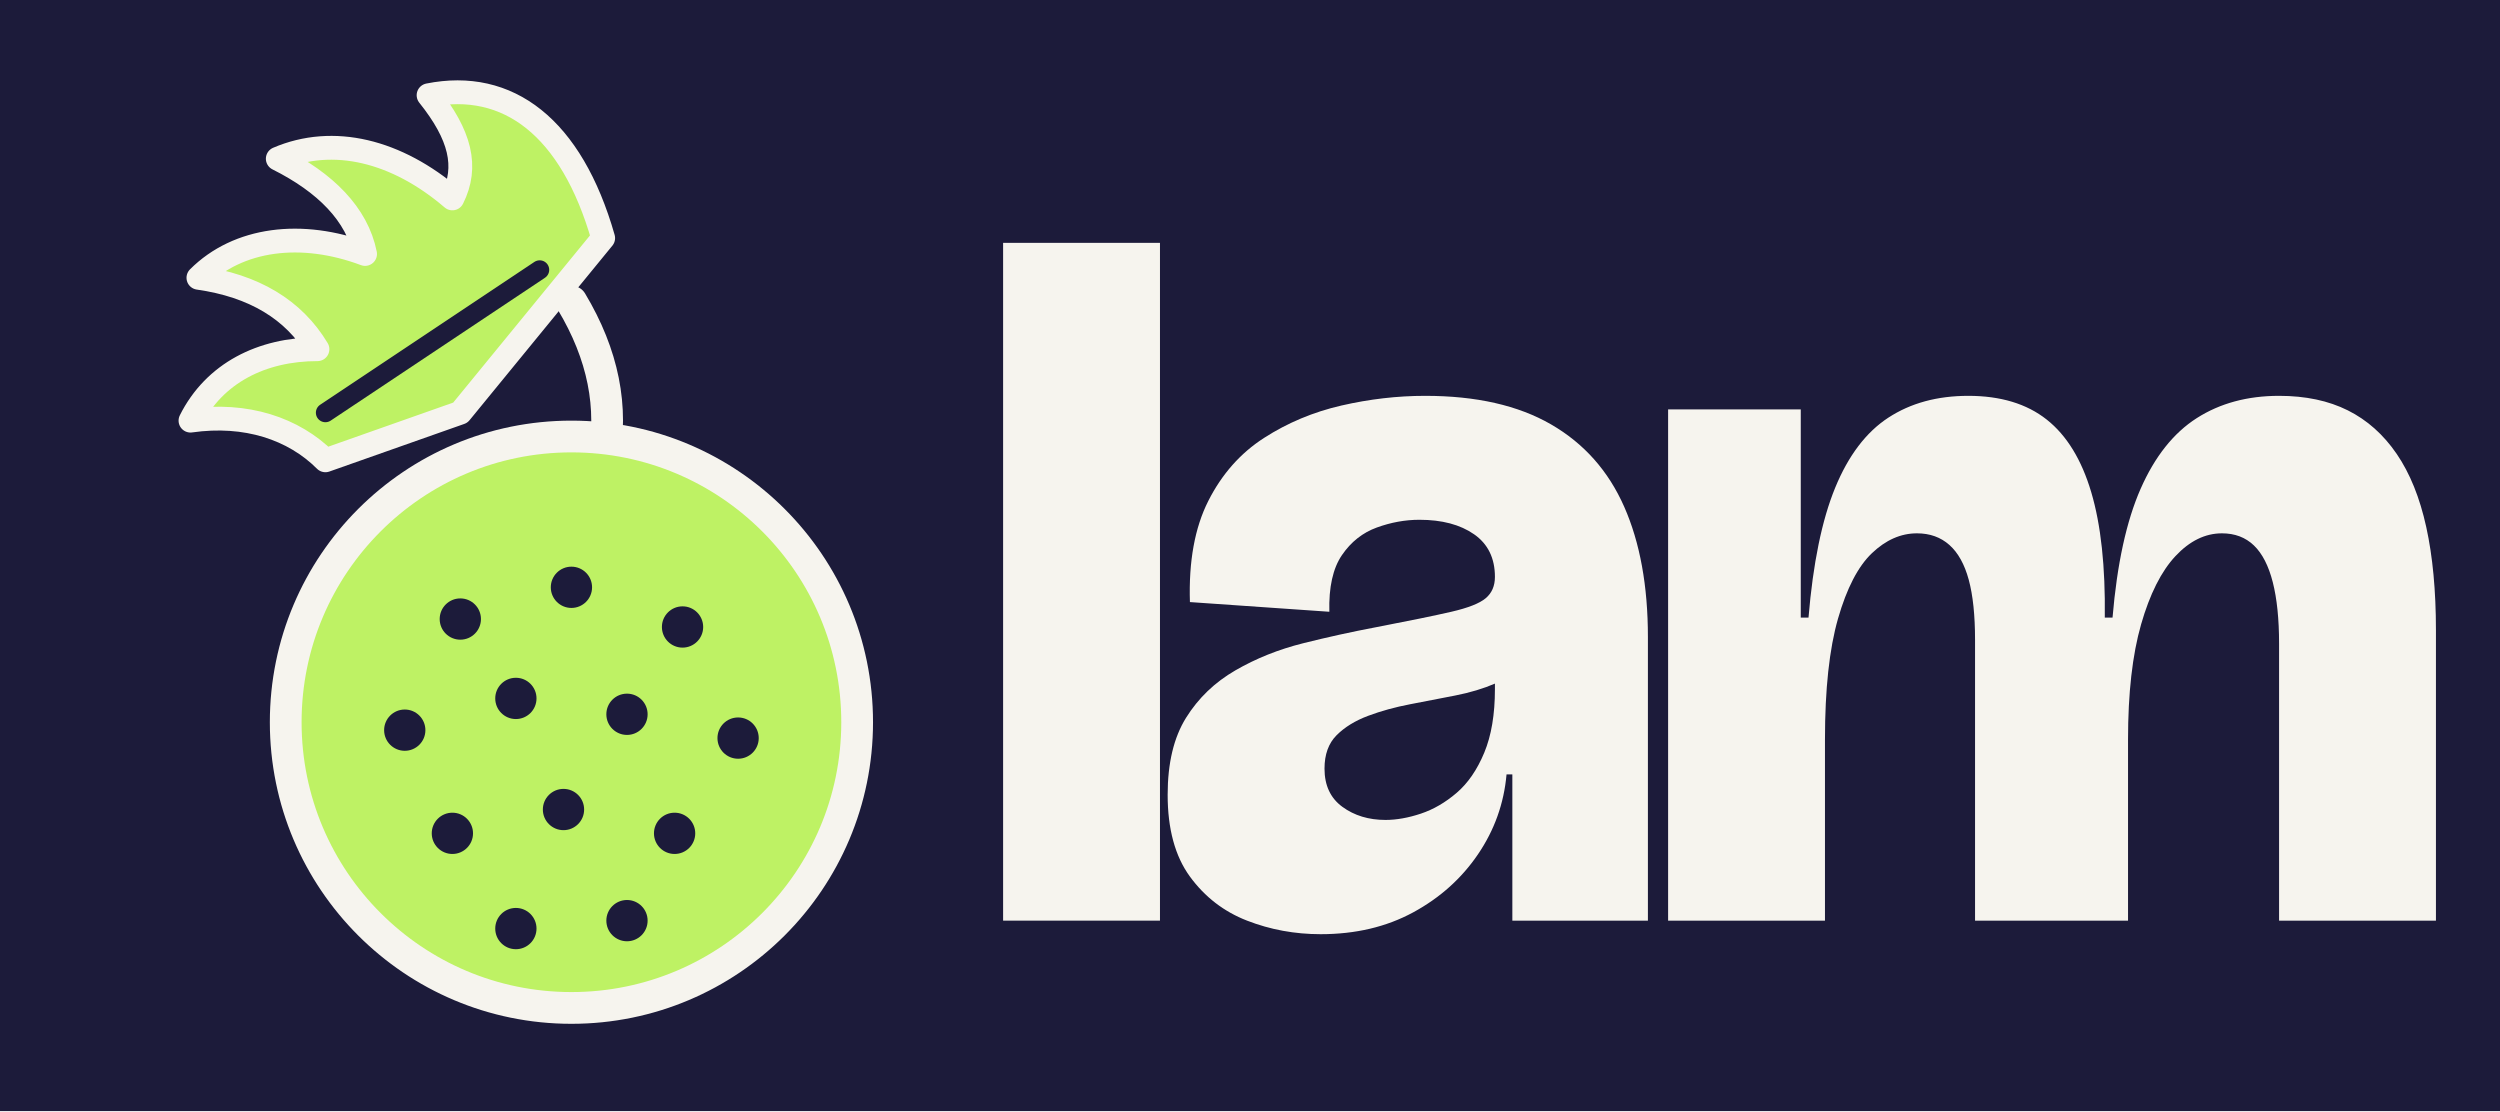
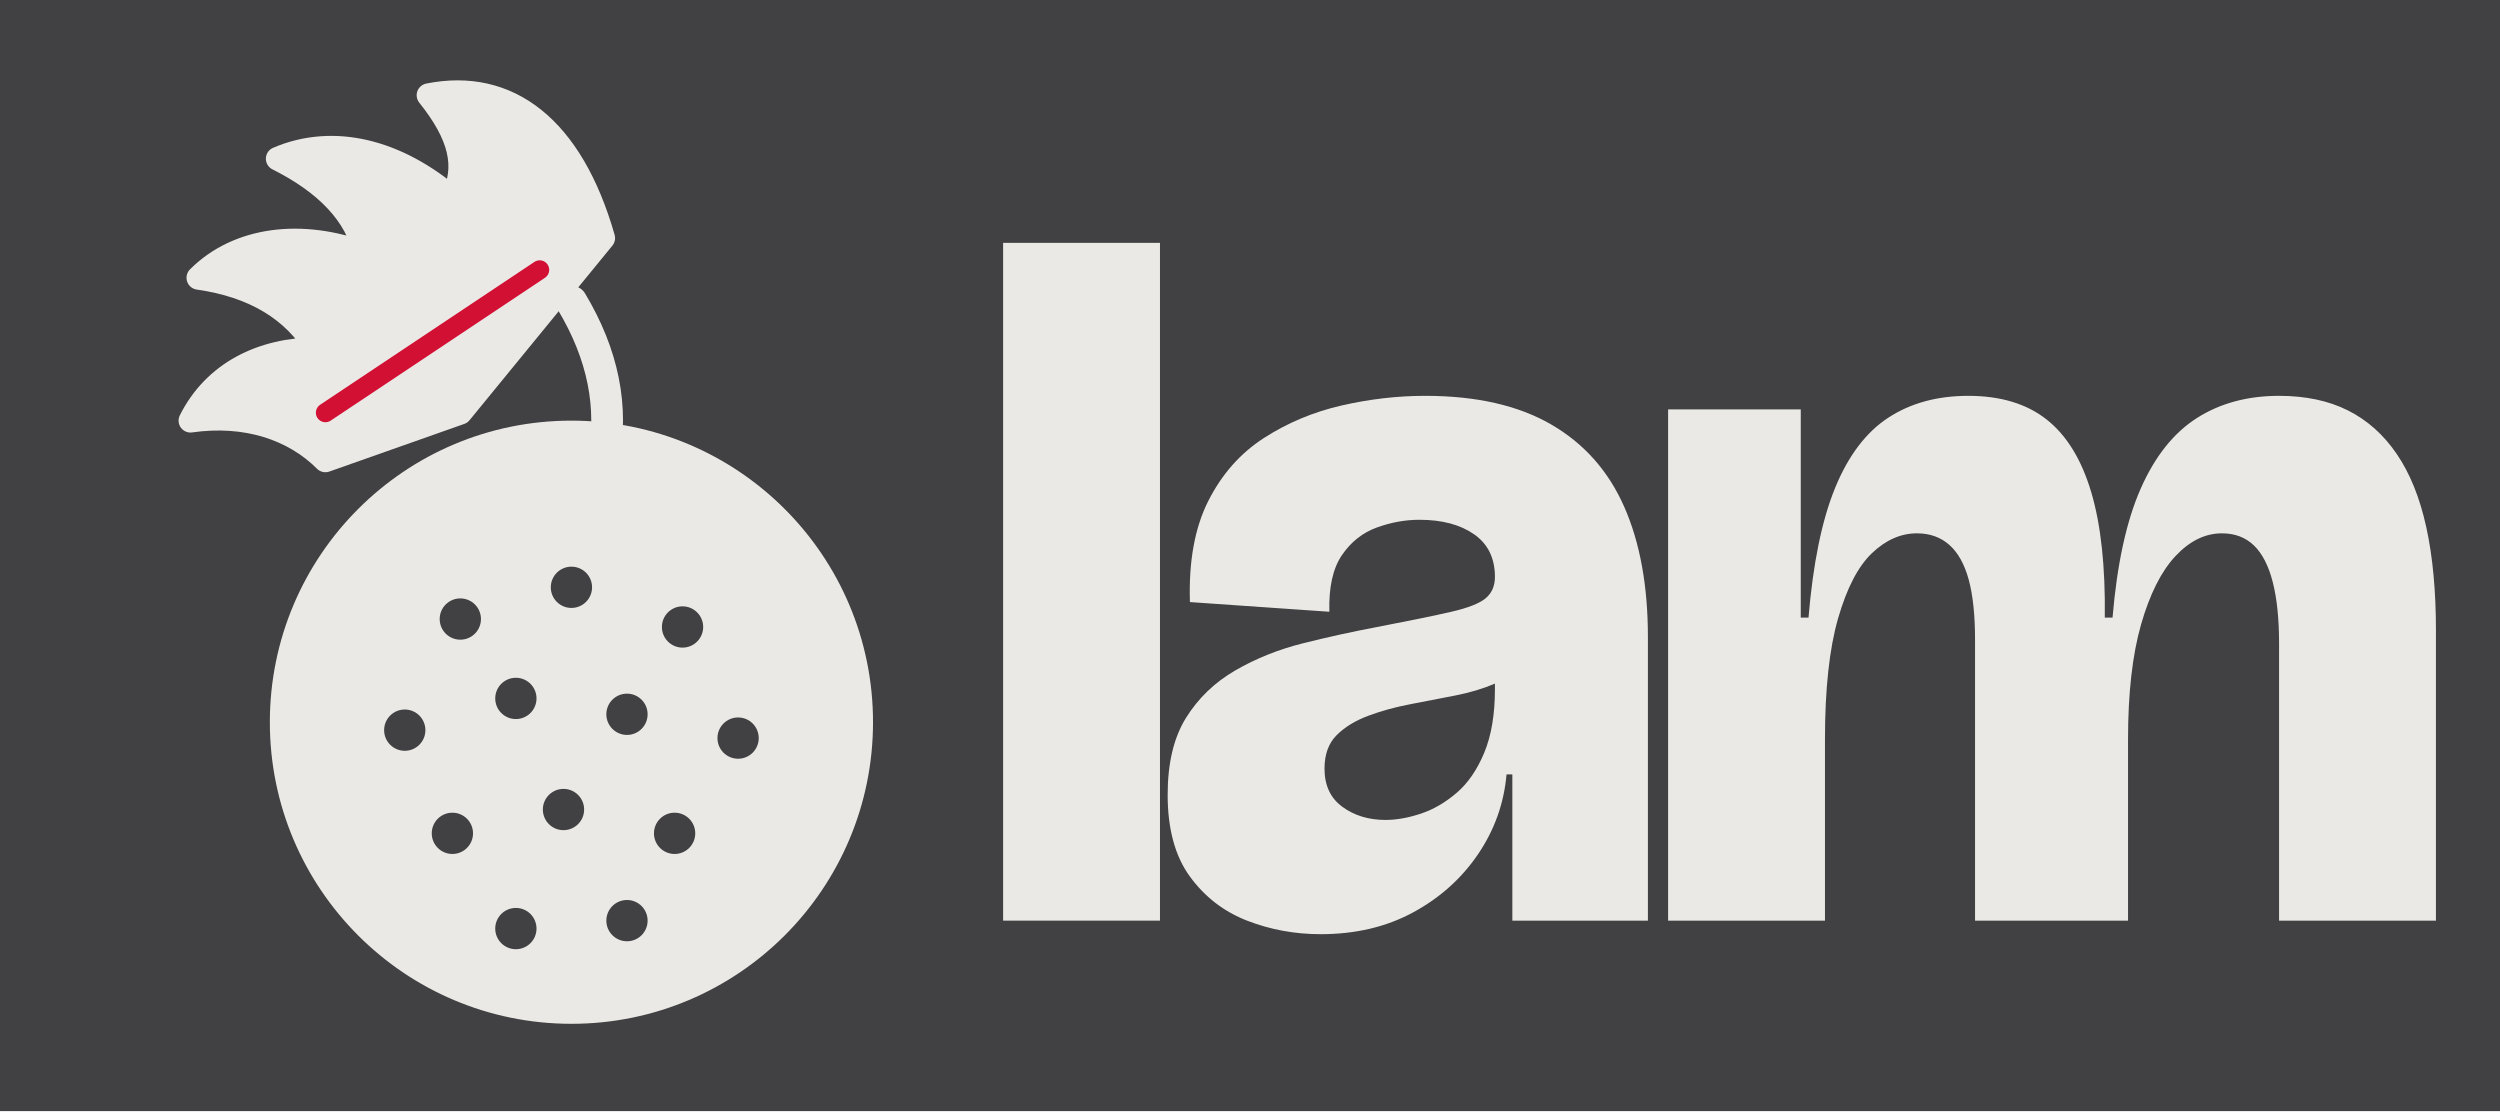
<svg xmlns="http://www.w3.org/2000/svg" width="315" height="140" viewBox="0 0 315 140">
-   <rect width="315" height="140" fill="#1C1B3A" />
+   <rect width="315" height="140" fill="#414042" />
  <g transform="translate(6,8) scale(1.0)">
    <g>
-       <path d="M70 22 C66 8 58 2 48 4 C52 9 53 13 51 17 C44 11 36 9 29 12 C35 15 39 19 40 24 C32 21 24 22 19 27 C26 28 31 31 34 36 C27 36 21 39 18 45 C25 44 31 46 35 50 L52 44 Z" fill="#BEF264" stroke="#F6F4EE" stroke-width="3" stroke-linejoin="round" />
-       <line x1="35" y1="44" x2="62" y2="26" stroke="#1C1B3A" stroke-width="2.4" stroke-linecap="round" />
-       <path d="M66 30 Q72 40 70 50" fill="none" stroke="#F6F4EE" stroke-width="4" stroke-linecap="round" />
-       <circle cx="66" cy="83" r="36" fill="#BEF264" stroke="#F6F4EE" stroke-width="4" />
-       <circle cx="52" cy="70" r="2.6" fill="#1C1B3A" />
-       <circle cx="66" cy="66" r="2.6" fill="#1C1B3A" />
-       <circle cx="80" cy="71" r="2.6" fill="#1C1B3A" />
-       <circle cx="45" cy="84" r="2.6" fill="#1C1B3A" />
-       <circle cx="59" cy="80" r="2.6" fill="#1C1B3A" />
-       <circle cx="73" cy="82" r="2.6" fill="#1C1B3A" />
-       <circle cx="87" cy="85" r="2.6" fill="#1C1B3A" />
-       <circle cx="51" cy="97" r="2.6" fill="#1C1B3A" />
-       <circle cx="65" cy="94" r="2.6" fill="#1C1B3A" />
-       <circle cx="79" cy="97" r="2.6" fill="#1C1B3A" />
-       <circle cx="59" cy="109" r="2.6" fill="#1C1B3A" />
-       <circle cx="73" cy="108" r="2.6" fill="#1C1B3A" />
+       <path d="M70 22 C66 8 58 2 48 4 C52 9 53 13 51 17 C44 11 36 9 29 12 C35 15 39 19 40 24 C32 21 24 22 19 27 C26 28 31 31 34 36 C27 36 21 39 18 45 C25 44 31 46 35 50 L52 44 Z" fill="#EAE9E5" stroke="#EAE9E5" stroke-width="3" stroke-linejoin="round" />
+       <line x1="35" y1="44" x2="62" y2="26" stroke="#D21034" stroke-width="2.4" stroke-linecap="round" />
+       <path d="M66 30 Q72 40 70 50" fill="none" stroke="#EAE9E5" stroke-width="4" stroke-linecap="round" />
+       <circle cx="66" cy="83" r="36" fill="#EAE9E5" stroke="#EAE9E5" stroke-width="4" />
+       <circle cx="52" cy="70" r="2.6" fill="#414042" />
+       <circle cx="66" cy="66" r="2.6" fill="#414042" />
+       <circle cx="80" cy="71" r="2.6" fill="#414042" />
+       <circle cx="45" cy="84" r="2.6" fill="#414042" />
+       <circle cx="59" cy="80" r="2.6" fill="#414042" />
+       <circle cx="73" cy="82" r="2.6" fill="#414042" />
+       <circle cx="87" cy="85" r="2.6" fill="#414042" />
+       <circle cx="51" cy="97" r="2.6" fill="#414042" />
+       <circle cx="65" cy="94" r="2.6" fill="#414042" />
+       <circle cx="79" cy="97" r="2.6" fill="#414042" />
+       <circle cx="59" cy="109" r="2.6" fill="#414042" />
+       <circle cx="73" cy="108" r="2.6" fill="#414042" />
    </g>
  </g>
-   <path transform="translate(122.00,116.00) scale(0.122,-0.122)" d="M36 0V700H198V0Z" fill="#F6F4EE" />
-   <path transform="translate(145.05,116.00) scale(0.122,-0.122)" d="M175 -14Q135 -14 99.0 0.0Q63 14 40.0 45.5Q17 77 17 130Q17 179 36.0 209.5Q55 240 87.0 258.5Q119 277 157.0 286.5Q195 296 232 303Q284 313 310.0 319.0Q336 325 345.5 333.0Q355 341 355 355Q355 384 333.5 399.0Q312 414 277 414Q255 414 233.0 406.0Q211 398 197.0 377.5Q183 357 184 319L40 329Q38 392 59.0 433.5Q80 475 116.5 498.5Q153 522 196.5 532.0Q240 542 283 542Q362 542 413.0 512.5Q464 483 488.5 427.5Q513 372 513 293V199Q513 166 513.0 132.5Q513 99 513.0 66.0Q513 33 513 0H373Q373 36 373.0 73.0Q373 110 373 151H367Q363 106 337.5 68.5Q312 31 270.5 8.5Q229 -14 175 -14ZM242 104Q259 104 278.5 110.5Q298 117 315.5 132.0Q333 147 344.0 173.5Q355 200 355 239V263L382 266Q374 253 355.5 245.0Q337 237 314.0 232.5Q291 228 267.5 223.5Q244 219 224.0 211.5Q204 204 191.5 191.5Q179 179 179 157Q179 131 197.5 117.5Q216 104 242 104Z" fill="#F6F4EE" />
-   <path transform="translate(205.79,116.00) scale(0.122,-0.122)" d="M36 0V293V528H173V313H181Q188 397 208.5 447.0Q229 497 263.5 519.5Q298 542 346 542Q396 542 427.0 517.5Q458 493 473.0 442.5Q488 392 487 313H495Q502 396 524.0 446.0Q546 496 582.0 519.0Q618 542 667 542Q708 542 738.0 527.0Q768 512 788.5 482.0Q809 452 819.0 406.5Q829 361 829 300V0H667V286Q667 324 660.5 349.5Q654 375 641.0 387.5Q628 400 608 400Q582 400 560.0 376.5Q538 353 524.5 306.0Q511 259 511 187V0H353V290Q353 328 346.5 352.0Q340 376 326.5 388.0Q313 400 293 400Q268 400 246.5 379.5Q225 359 211.5 312.0Q198 265 198 187V0Z" fill="#F6F4EE" />
+   <path transform="translate(122.00,116.00) scale(0.122,-0.122)" d="M36 0V700H198V0Z" fill="#EAE9E5" />
+   <path transform="translate(145.05,116.00) scale(0.122,-0.122)" d="M175 -14Q135 -14 99.0 0.0Q63 14 40.0 45.5Q17 77 17 130Q17 179 36.0 209.5Q55 240 87.0 258.5Q119 277 157.0 286.5Q195 296 232 303Q284 313 310.0 319.0Q336 325 345.5 333.0Q355 341 355 355Q355 384 333.5 399.0Q312 414 277 414Q255 414 233.0 406.0Q211 398 197.0 377.5Q183 357 184 319L40 329Q38 392 59.0 433.5Q80 475 116.5 498.5Q153 522 196.5 532.0Q240 542 283 542Q362 542 413.0 512.5Q464 483 488.5 427.5Q513 372 513 293V199Q513 166 513.0 132.5Q513 99 513.0 66.0Q513 33 513 0H373Q373 36 373.0 73.0Q373 110 373 151H367Q363 106 337.5 68.5Q312 31 270.5 8.5Q229 -14 175 -14ZM242 104Q259 104 278.5 110.5Q298 117 315.5 132.0Q333 147 344.0 173.5Q355 200 355 239V263L382 266Q374 253 355.5 245.0Q337 237 314.0 232.5Q291 228 267.5 223.5Q244 219 224.0 211.5Q204 204 191.5 191.5Q179 179 179 157Q179 131 197.5 117.5Q216 104 242 104Z" fill="#EAE9E5" />
+   <path transform="translate(205.79,116.00) scale(0.122,-0.122)" d="M36 0V293V528H173V313H181Q188 397 208.5 447.0Q229 497 263.5 519.5Q298 542 346 542Q396 542 427.0 517.5Q458 493 473.0 442.5Q488 392 487 313H495Q502 396 524.0 446.0Q546 496 582.0 519.0Q618 542 667 542Q708 542 738.0 527.0Q768 512 788.5 482.0Q809 452 819.0 406.5Q829 361 829 300V0H667V286Q667 324 660.5 349.5Q654 375 641.0 387.5Q628 400 608 400Q582 400 560.0 376.5Q538 353 524.5 306.0Q511 259 511 187V0H353V290Q353 328 346.5 352.0Q340 376 326.5 388.0Q313 400 293 400Q268 400 246.5 379.5Q225 359 211.5 312.0Q198 265 198 187V0Z" fill="#EAE9E5" />
</svg>
